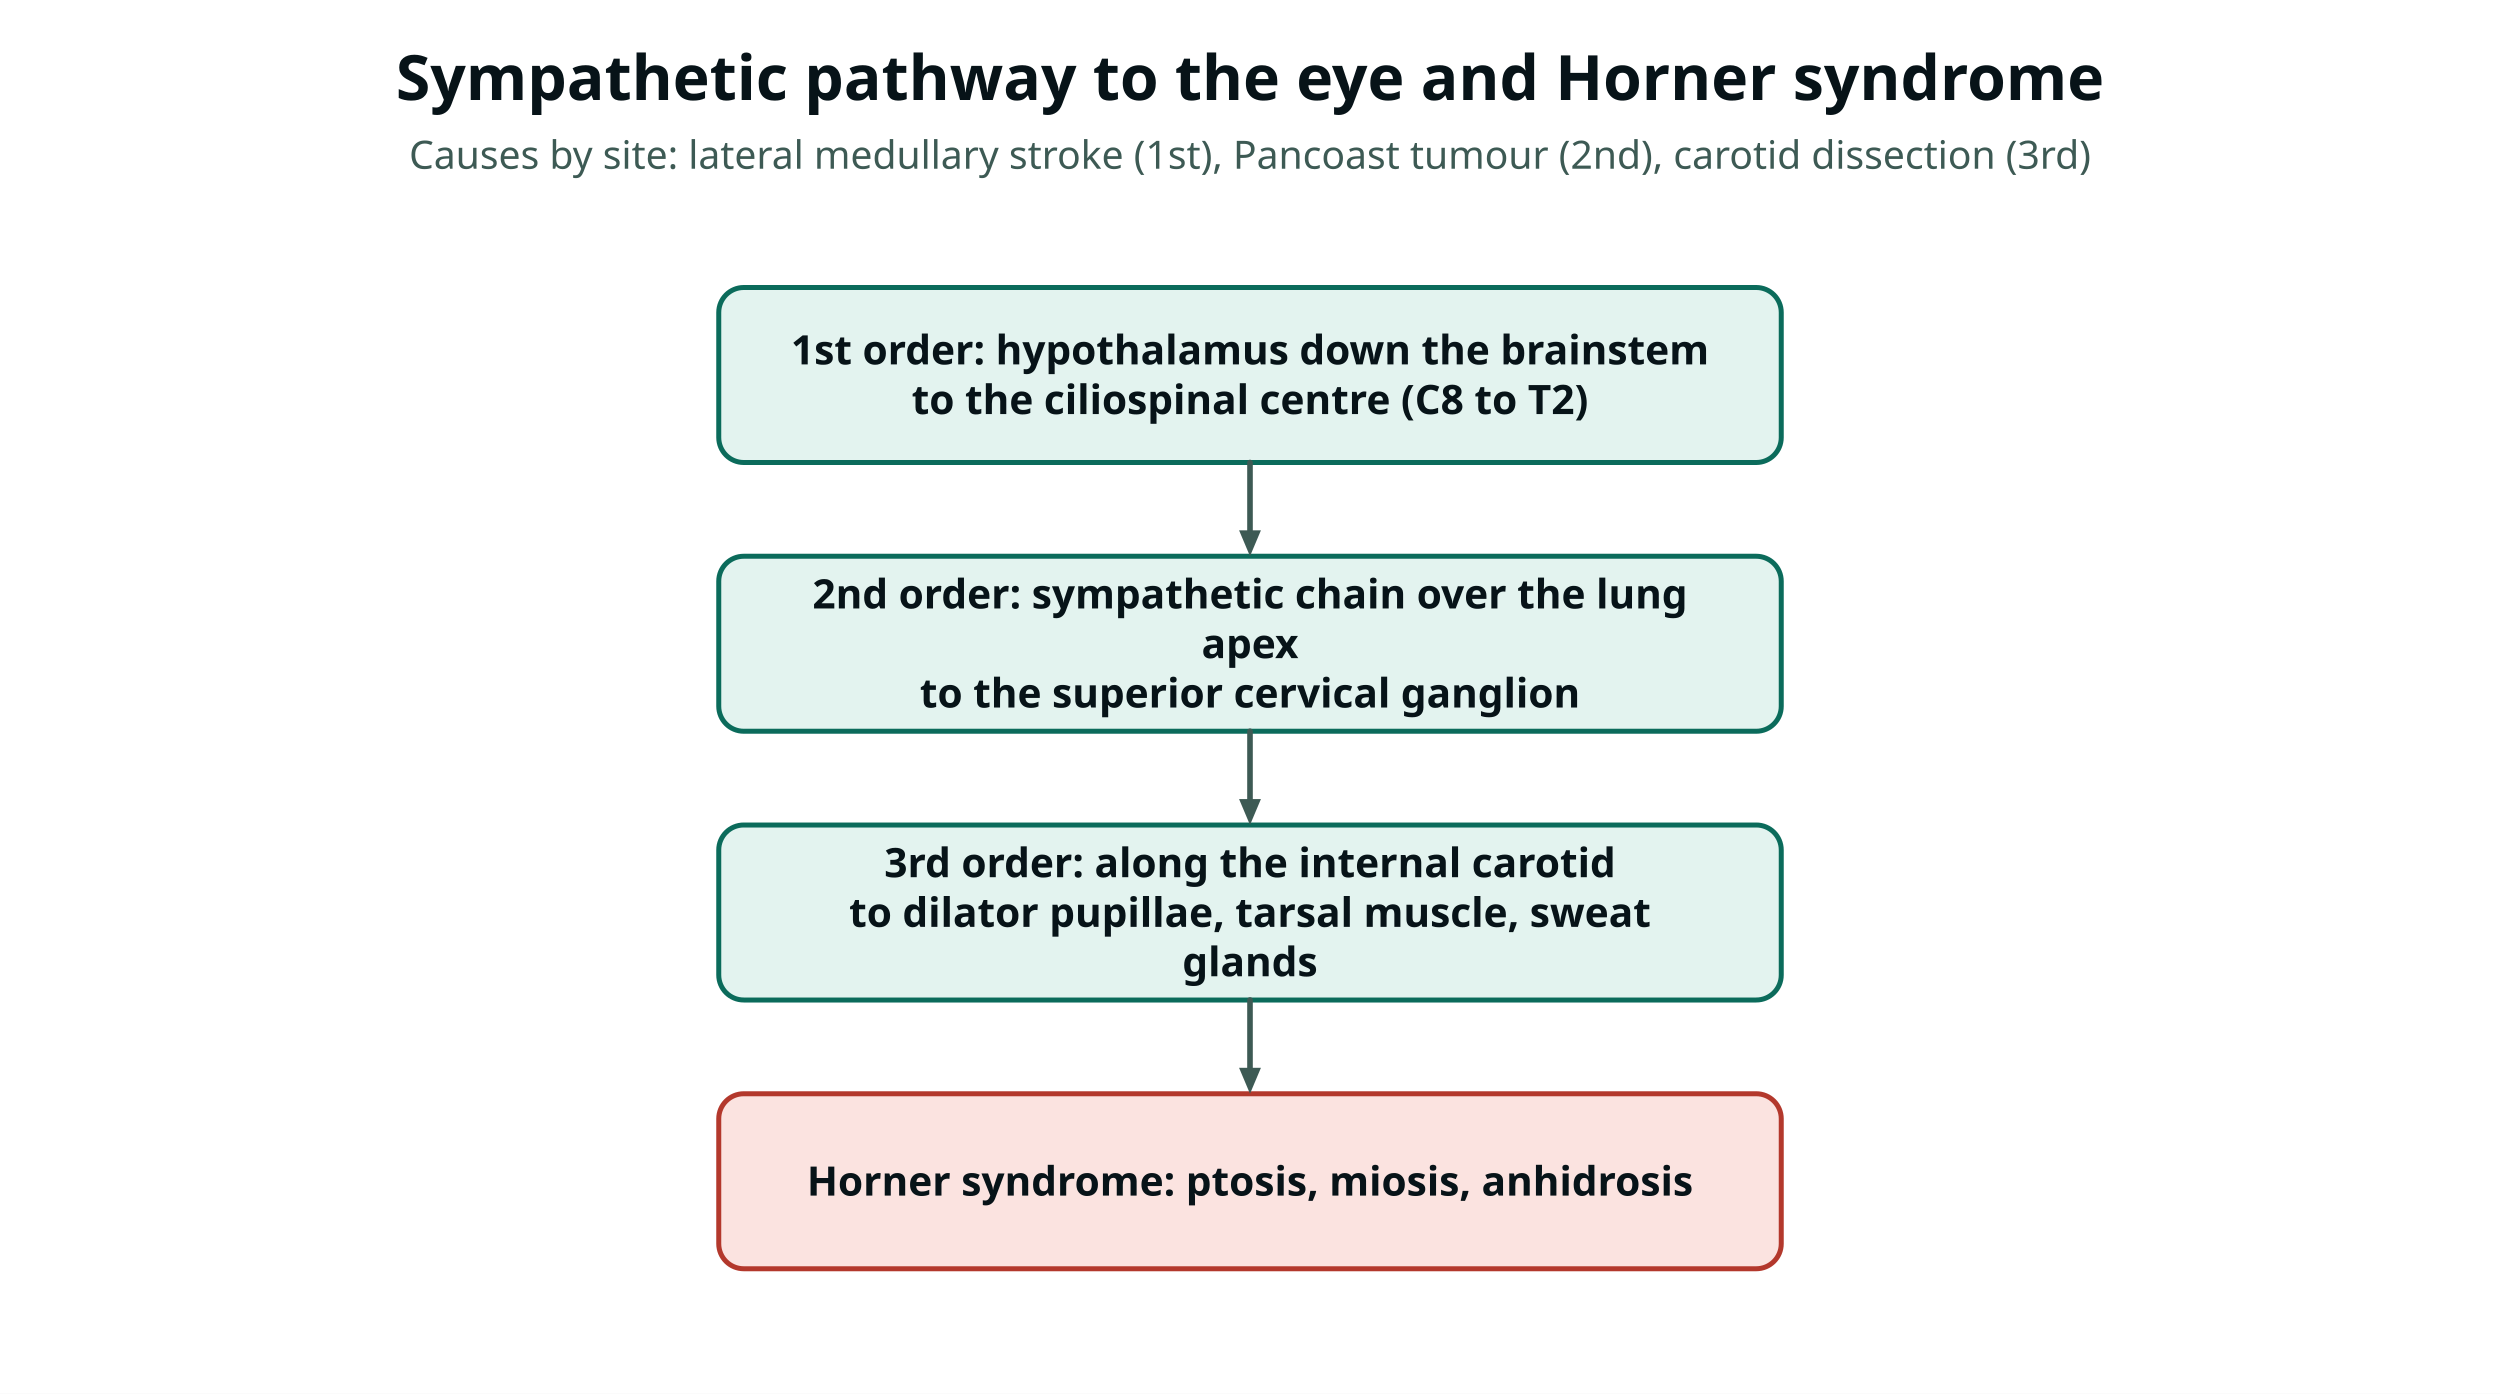
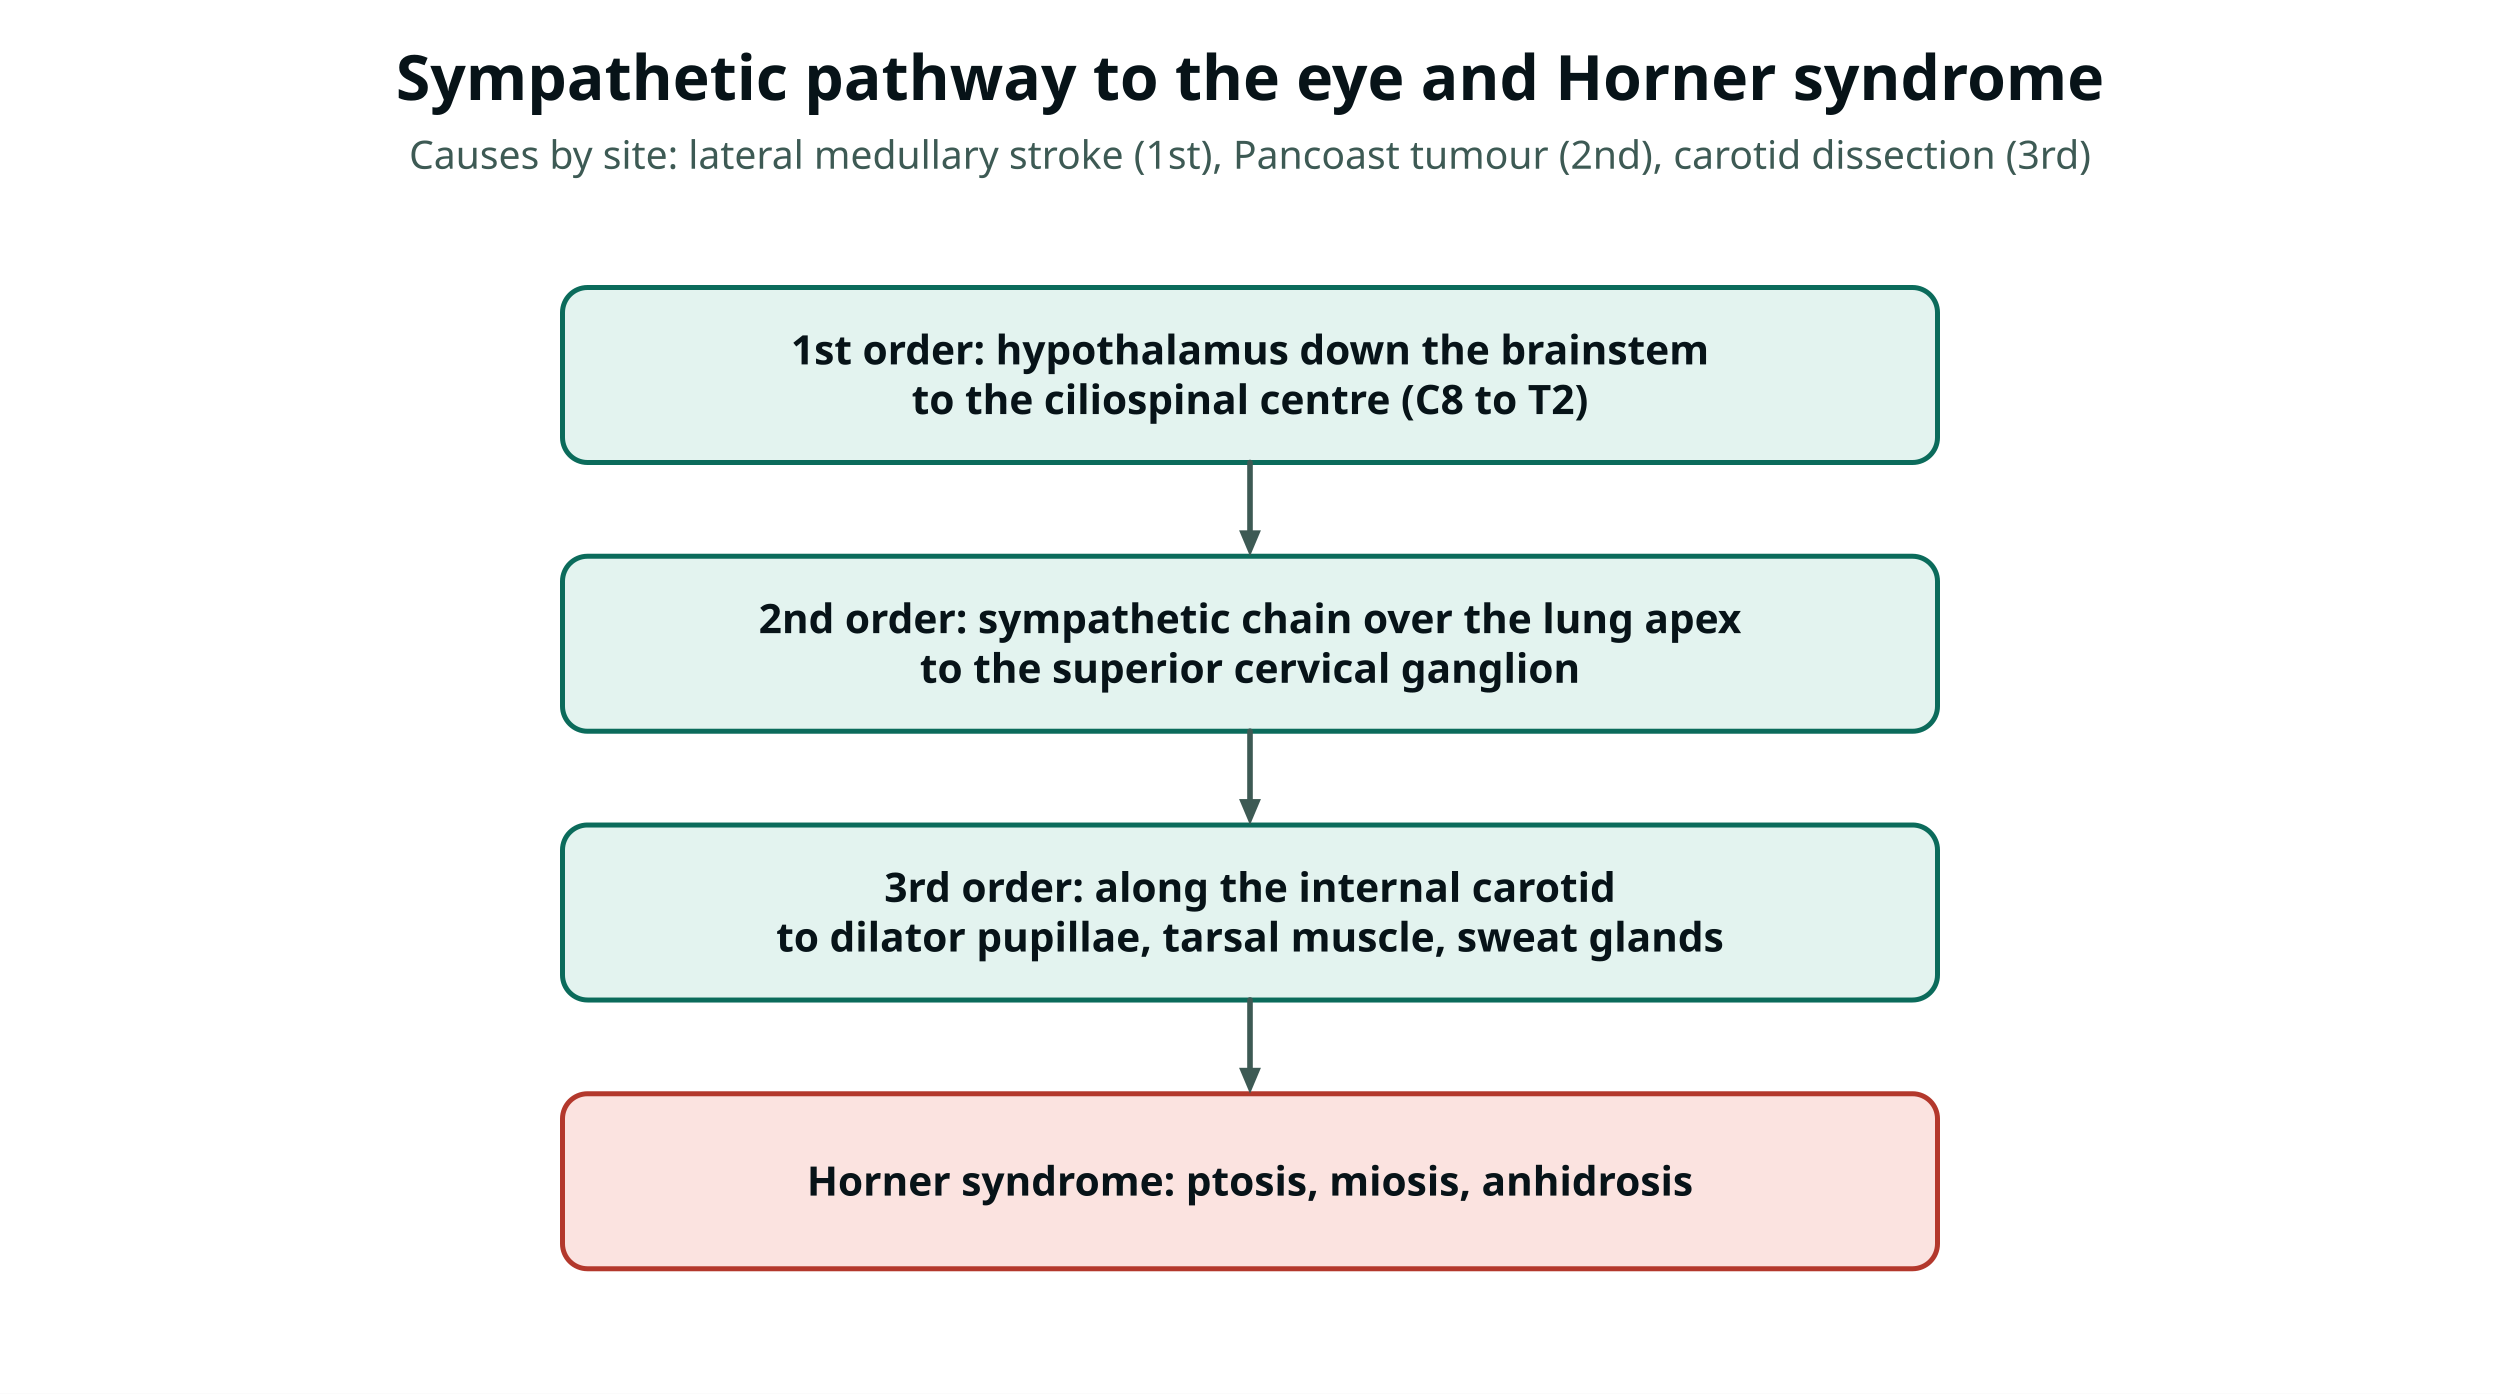
<svg xmlns="http://www.w3.org/2000/svg" viewBox="0 0 800 446" role="img" aria-labelledby="t d">
  <rect width="800" height="446" fill="#FFFFFF" />
  <text x="400.0" y="32.0" font-size="20" font-weight="700" text-anchor="middle" fill="#071318" font-family="system-ui,sans-serif">Sympathetic pathway to the eye and Horner syndrome</text>
  <text x="400.0" y="54.0" font-size="12.5" font-weight="400" text-anchor="middle" fill="#3D5A54" font-family="system-ui,sans-serif">Causes by site: lateral medullary stroke (1st), Pancoast tumour (2nd), carotid dissection (3rd)</text>
-   <rect x="230.0" y="92.0" width="340.0" height="56.0" rx="8" fill="#E3F3EF" stroke="#0B6B5B" stroke-width="1.6" />
+   <rect x="180.0" y="92.0" width="440.0" height="56.0" rx="8" fill="#E3F3EF" stroke="#0B6B5B" stroke-width="1.6" />
  <text x="400.0" y="116.6" font-size="13" font-weight="600" text-anchor="middle" fill="#071318" font-family="system-ui,sans-serif">1st order: hypothalamus down the brainstem</text>
  <text x="400.0" y="132.5" font-size="13" font-weight="600" text-anchor="middle" fill="#071318" font-family="system-ui,sans-serif">to the ciliospinal centre (C8 to T2)</text>
-   <rect x="230.0" y="178.0" width="340.0" height="56.0" rx="8" fill="#E3F3EF" stroke="#0B6B5B" stroke-width="1.6" />
-   <text x="400.0" y="194.7" font-size="13" font-weight="600" text-anchor="middle" fill="#071318" font-family="system-ui,sans-serif">2nd order: sympathetic chain over the lung</text>
-   <text x="400.0" y="210.6" font-size="13" font-weight="600" text-anchor="middle" fill="#071318" font-family="system-ui,sans-serif">apex</text>
-   <text x="400.0" y="226.4" font-size="13" font-weight="600" text-anchor="middle" fill="#071318" font-family="system-ui,sans-serif">to the superior cervical ganglion</text>
-   <rect x="230.0" y="264.0" width="340.0" height="56.0" rx="8" fill="#E3F3EF" stroke="#0B6B5B" stroke-width="1.6" />
-   <text x="400.0" y="280.7" font-size="13" font-weight="600" text-anchor="middle" fill="#071318" font-family="system-ui,sans-serif">3rd order: along the internal carotid</text>
-   <text x="400.0" y="296.6" font-size="13" font-weight="600" text-anchor="middle" fill="#071318" font-family="system-ui,sans-serif">to dilator pupillae, tarsal muscle, sweat</text>
-   <text x="400.0" y="312.4" font-size="13" font-weight="600" text-anchor="middle" fill="#071318" font-family="system-ui,sans-serif">glands</text>
-   <rect x="230.0" y="350.0" width="340.0" height="56.0" rx="8" fill="#FBE3E0" stroke="#B3382C" stroke-width="1.6" />
+   <rect x="180.0" y="178.0" width="440.0" height="56.0" rx="8" fill="#E3F3EF" stroke="#0B6B5B" stroke-width="1.6" />
+   <text x="400.0" y="202.6" font-size="13" font-weight="600" text-anchor="middle" fill="#071318" font-family="system-ui,sans-serif">2nd order: sympathetic chain over the lung apex</text>
+   <text x="400.0" y="218.5" font-size="13" font-weight="600" text-anchor="middle" fill="#071318" font-family="system-ui,sans-serif">to the superior cervical ganglion</text>
+   <rect x="180.0" y="264.0" width="440.0" height="56.0" rx="8" fill="#E3F3EF" stroke="#0B6B5B" stroke-width="1.6" />
+   <text x="400.0" y="288.6" font-size="13" font-weight="600" text-anchor="middle" fill="#071318" font-family="system-ui,sans-serif">3rd order: along the internal carotid</text>
+   <text x="400.0" y="304.5" font-size="13" font-weight="600" text-anchor="middle" fill="#071318" font-family="system-ui,sans-serif">to dilator pupillae, tarsal muscle, sweat glands</text>
+   <rect x="180.0" y="350.0" width="440.0" height="56.0" rx="8" fill="#FBE3E0" stroke="#B3382C" stroke-width="1.6" />
  <text x="400.0" y="382.6" font-size="13" font-weight="600" text-anchor="middle" fill="#071318" font-family="system-ui,sans-serif">Horner syndrome: ptosis, miosis, anhidrosis</text>
  <line x1="400.0" y1="148.0" x2="400.0" y2="170.8" stroke="#3D5A54" stroke-width="1.8" stroke-linecap="round" />
  <path d="M400.0 178.0 L396.5 169.7 L403.5 169.7 Z" fill="#3D5A54" />
  <line x1="400.0" y1="234.0" x2="400.0" y2="256.8" stroke="#3D5A54" stroke-width="1.8" stroke-linecap="round" />
  <path d="M400.0 264.0 L396.5 255.7 L403.5 255.7 Z" fill="#3D5A54" />
  <line x1="400.0" y1="320.0" x2="400.0" y2="342.8" stroke="#3D5A54" stroke-width="1.8" stroke-linecap="round" />
  <path d="M400.0 350.0 L396.5 341.7 L403.5 341.7 Z" fill="#3D5A54" />
</svg>
